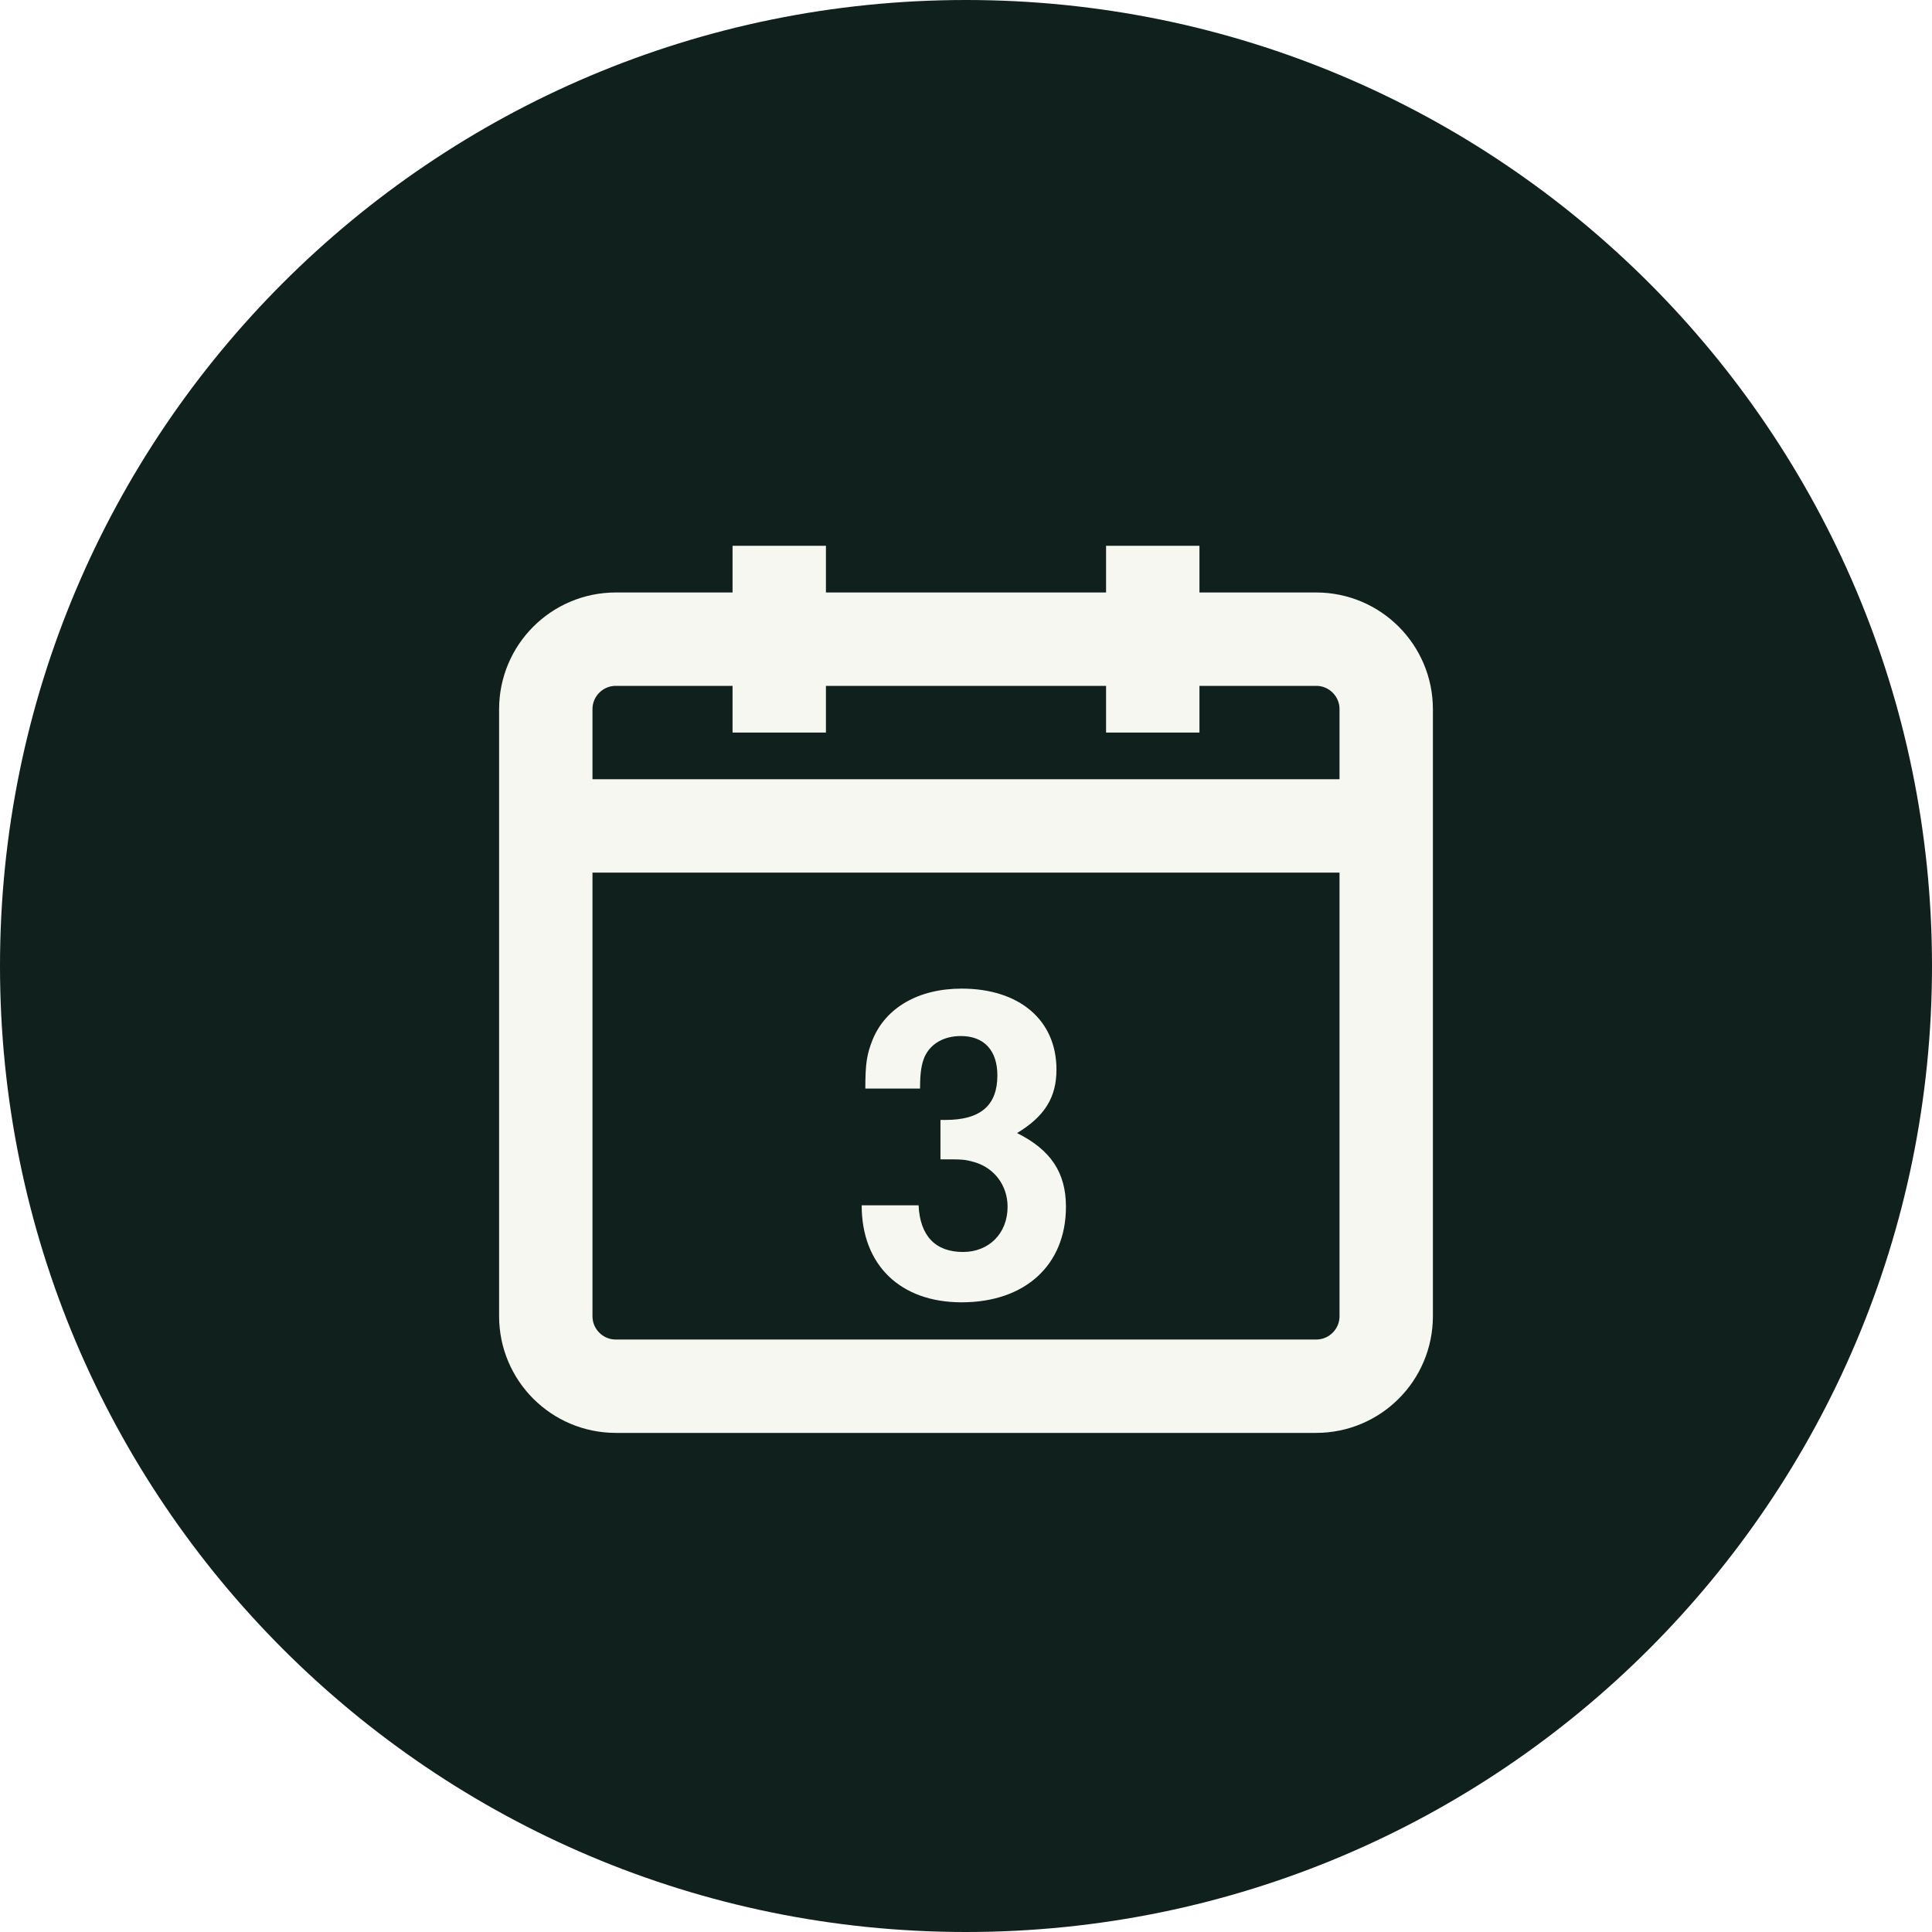
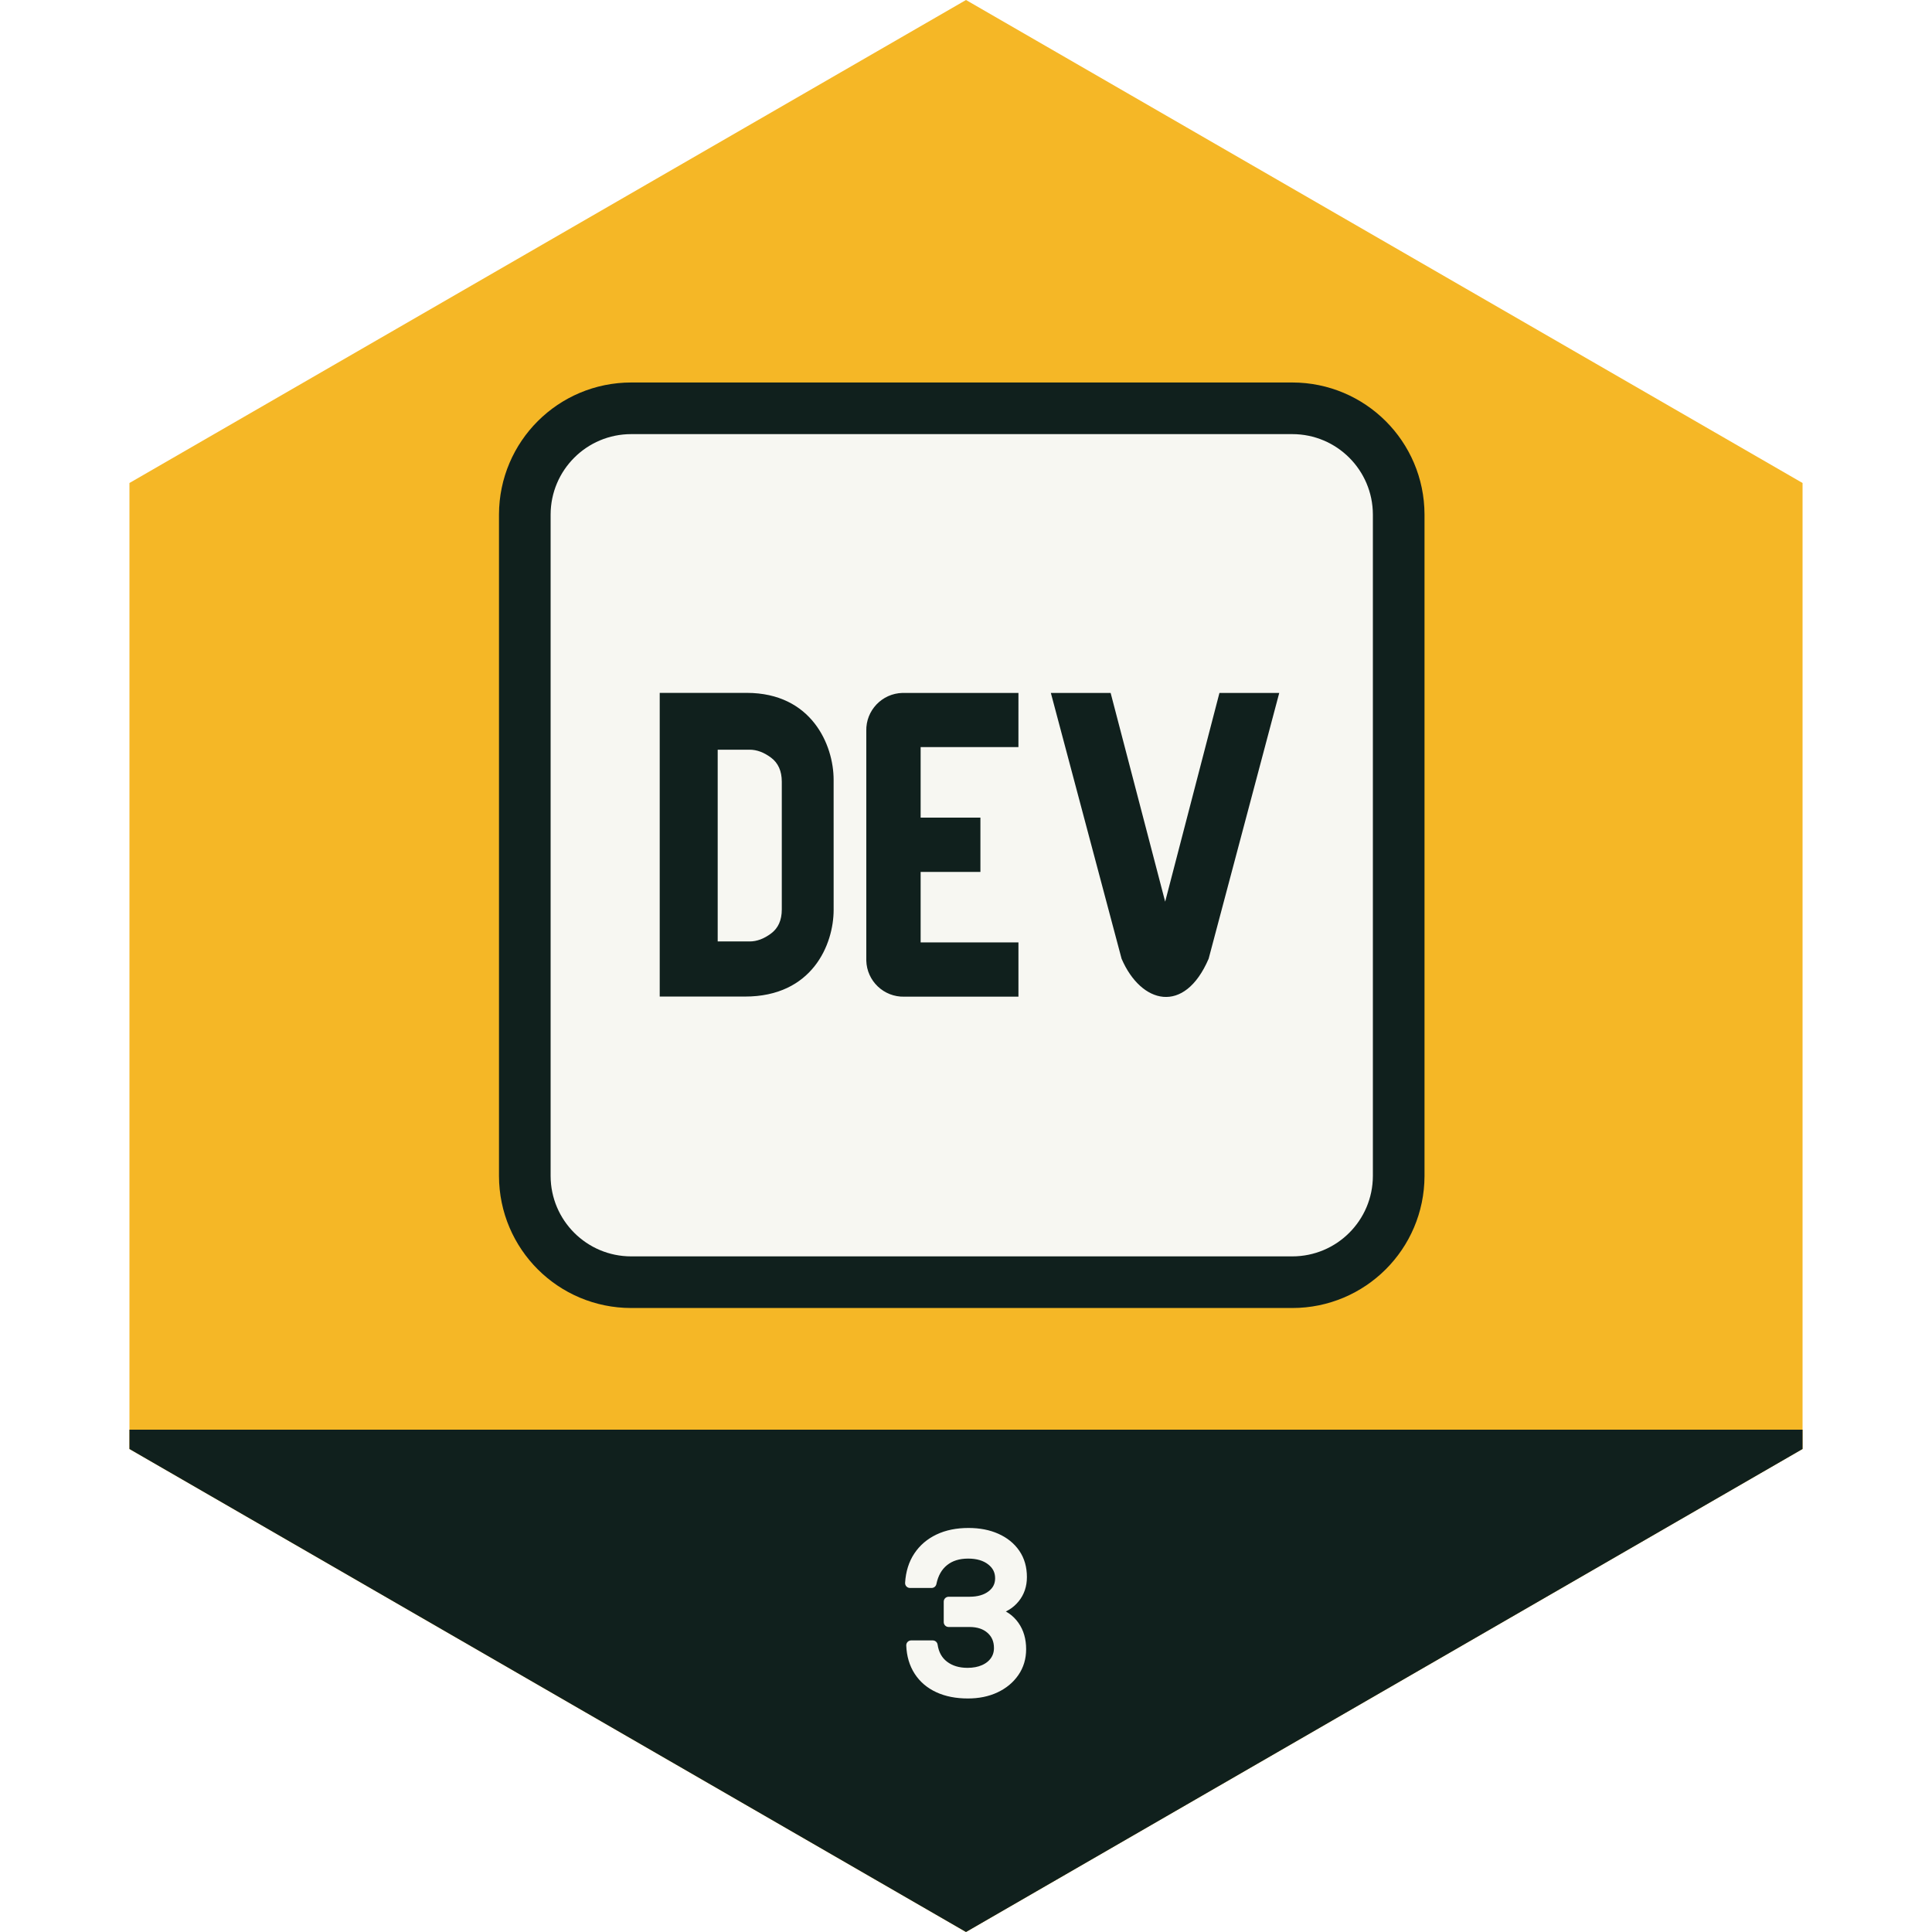
<svg xmlns="http://www.w3.org/2000/svg" viewBox="0 0 200 200" width="200" height="200">
-   <circle cx="100" cy="100" r="100" fill="#10201d" />
-   <svg x="42" y="42" width="116" height="116" viewBox="0 0 24 24" color="#f7f7f2" fill="none" stroke="currentColor" stroke-width="2">
-     <rect x="3" y="5" width="18" height="16" rx="1.5" />
-     <path d="M3 9h18M8 3v4M16 3v4" />
-     <text x="12" y="19" text-anchor="middle" font-size="9" font-weight="800" font-family="Barlow Semi Condensed, Helvetica, Arial, sans-serif" fill="currentColor" stroke="none">3</text>
-   </svg>
+   <path d="M100 0 L186.6 50 L186.6 150 L100 200 L13.4 150 L13.4 50 Z" fill="#f5b726" />
+   <path d="M13.4 148 L186.6 148 L186.6 150 L100 200 L13.4 150 Z" fill="#10201d" />
+   <g transform="translate(57.00 38.86) scale(0.19)">
+     <path d="M120.12 208.29c-3.88-2.9-7.77-4.35-11.65-4.35H91.03v104.47h17.45c3.88 0 7.77-1.45 11.65-4.35 3.88-2.9 5.82-7.25 5.82-13.06v-69.65c-.01-5.8-1.96-10.16-5.83-13.06zM404.1 32H43.9C19.7 32 .06 51.59 0 75.8v360.4C.06 460.41 19.7 480 43.9 480h360.2c24.21 0 43.84-19.59 43.9-43.8V75.8c-.06-24.21-19.7-43.8-43.9-43.8zM154.2 291.19c0 18.81-11.61 47.31-48.36 47.25h-46.4V172.98h47.38c35.44 0 47.36 28.46 47.37 47.28l.01 70.93zm100.68-88.66H201.6v38.42h32.57v29.57H201.6v38.41h53.29v29.57h-62.18c-11.16.29-20.44-8.53-20.72-19.69V193.7c-.27-11.15 8.56-20.41 19.71-20.69h63.19l-.01 29.52zm103.64 115.29c-13.2 30.75-36.85 24.63-47.44 0l-38.53-144.8h32.57l29.71 113.72 29.57-113.72h32.58l-38.46 144.8z" fill="none" stroke="#10201d" stroke-width="56.26" stroke-linejoin="round" />
+     <rect x="0" y="32" width="448" height="448" rx="44" fill="#10201d" />
+     <path d="M120.12 208.29c-3.88-2.9-7.77-4.35-11.65-4.35H91.03v104.47h17.45c3.88 0 7.77-1.45 11.65-4.35 3.88-2.9 5.82-7.25 5.82-13.06v-69.65c-.01-5.8-1.96-10.16-5.83-13.06zM404.1 32H43.9C19.7 32 .06 51.59 0 75.8v360.4C.06 460.41 19.7 480 43.9 480h360.2c24.21 0 43.84-19.59 43.9-43.8V75.8c-.06-24.21-19.7-43.8-43.9-43.8zM154.2 291.19c0 18.81-11.61 47.31-48.36 47.25h-46.4V172.98h47.38c35.44 0 47.36 28.46 47.37 47.28l.01 70.93zm100.68-88.66H201.6v38.42h32.57v29.57H201.6v38.41h53.29v29.57h-62.18c-11.16.29-20.44-8.53-20.72-19.69V193.7c-.27-11.15 8.56-20.41 19.71-20.69h63.19l-.01 29.52zm103.64 115.29c-13.2 30.75-36.85 24.63-47.44 0l-38.53-144.8h32.57l29.71 113.72 29.57-113.72h32.58l-38.46 144.8z" fill="#f7f7f2" />
+   </g>
+   <g transform="translate(100 167)" fill="#f7f7f2" stroke="#f7f7f2" stroke-linejoin="round">
+     <path d="M286.0 186.0L286.0 186.0Q286.0 254.0 250.0 306.0Q214.0 358.0 152.0 387.0Q90.0 416.0 10.0 416.0L10.0 416.0Q-78.0 416.0 -143.0 386.0Q-208.0 356.0 -244.5 299.5Q-281.0 243.0 -284.0 166.0L-284.0 166.0L-172.0 166.0Q-162.0 234.0 -113.5 271.0Q-65.0 308.0 8.0 308.0L8.0 308.0Q56.0 308.0 92.5 292.0Q129.0 276.0 149.5 247.0Q170.0 218.0 170.0 180.0L170.0 180.0Q170.0 120.0 128.5 83.0Q87.0 46.0 18.0 46.0L18.0 46.0L-90.0 46.0L-90.0 -60.0L18.0 -60.0Q89.0 -60.0 132.5 -93.5Q176.0 -127.0 176.0 -181.0L176.0 -181.0Q176.0 -237.0 130.5 -272.5Q85.0 -308.0 11.0 -308.0L11.0 -308.0Q-65.0 -308.0 -114.0 -268.5Q-163.0 -229.0 -178.0 -156.0L-178.0 -156.0L-290.0 -156.0Q-285.0 -237.0 -246.5 -295.0Q-208.0 -353.0 -142.0 -384.5Q-76.0 -416.0 13.0 -416.0L13.0 -416.0Q95.0 -416.0 157.5 -388.0Q220.0 -360.0 255.0 -309.0Q290.0 -258.0 290.0 -187.0L290.0 -187.0Q290.0 -123.0 253.0 -77.5Q216.0 -32.0 156.0 -18.0L156.0 -18.0L156.0 -2.0Q215.0 14.0 250.5 64.0Q286.0 114.0 286.0 186.0Z" transform="translate(0.00 0) scale(0.02)" stroke-width="50.53" />
+   </g>
</svg>
